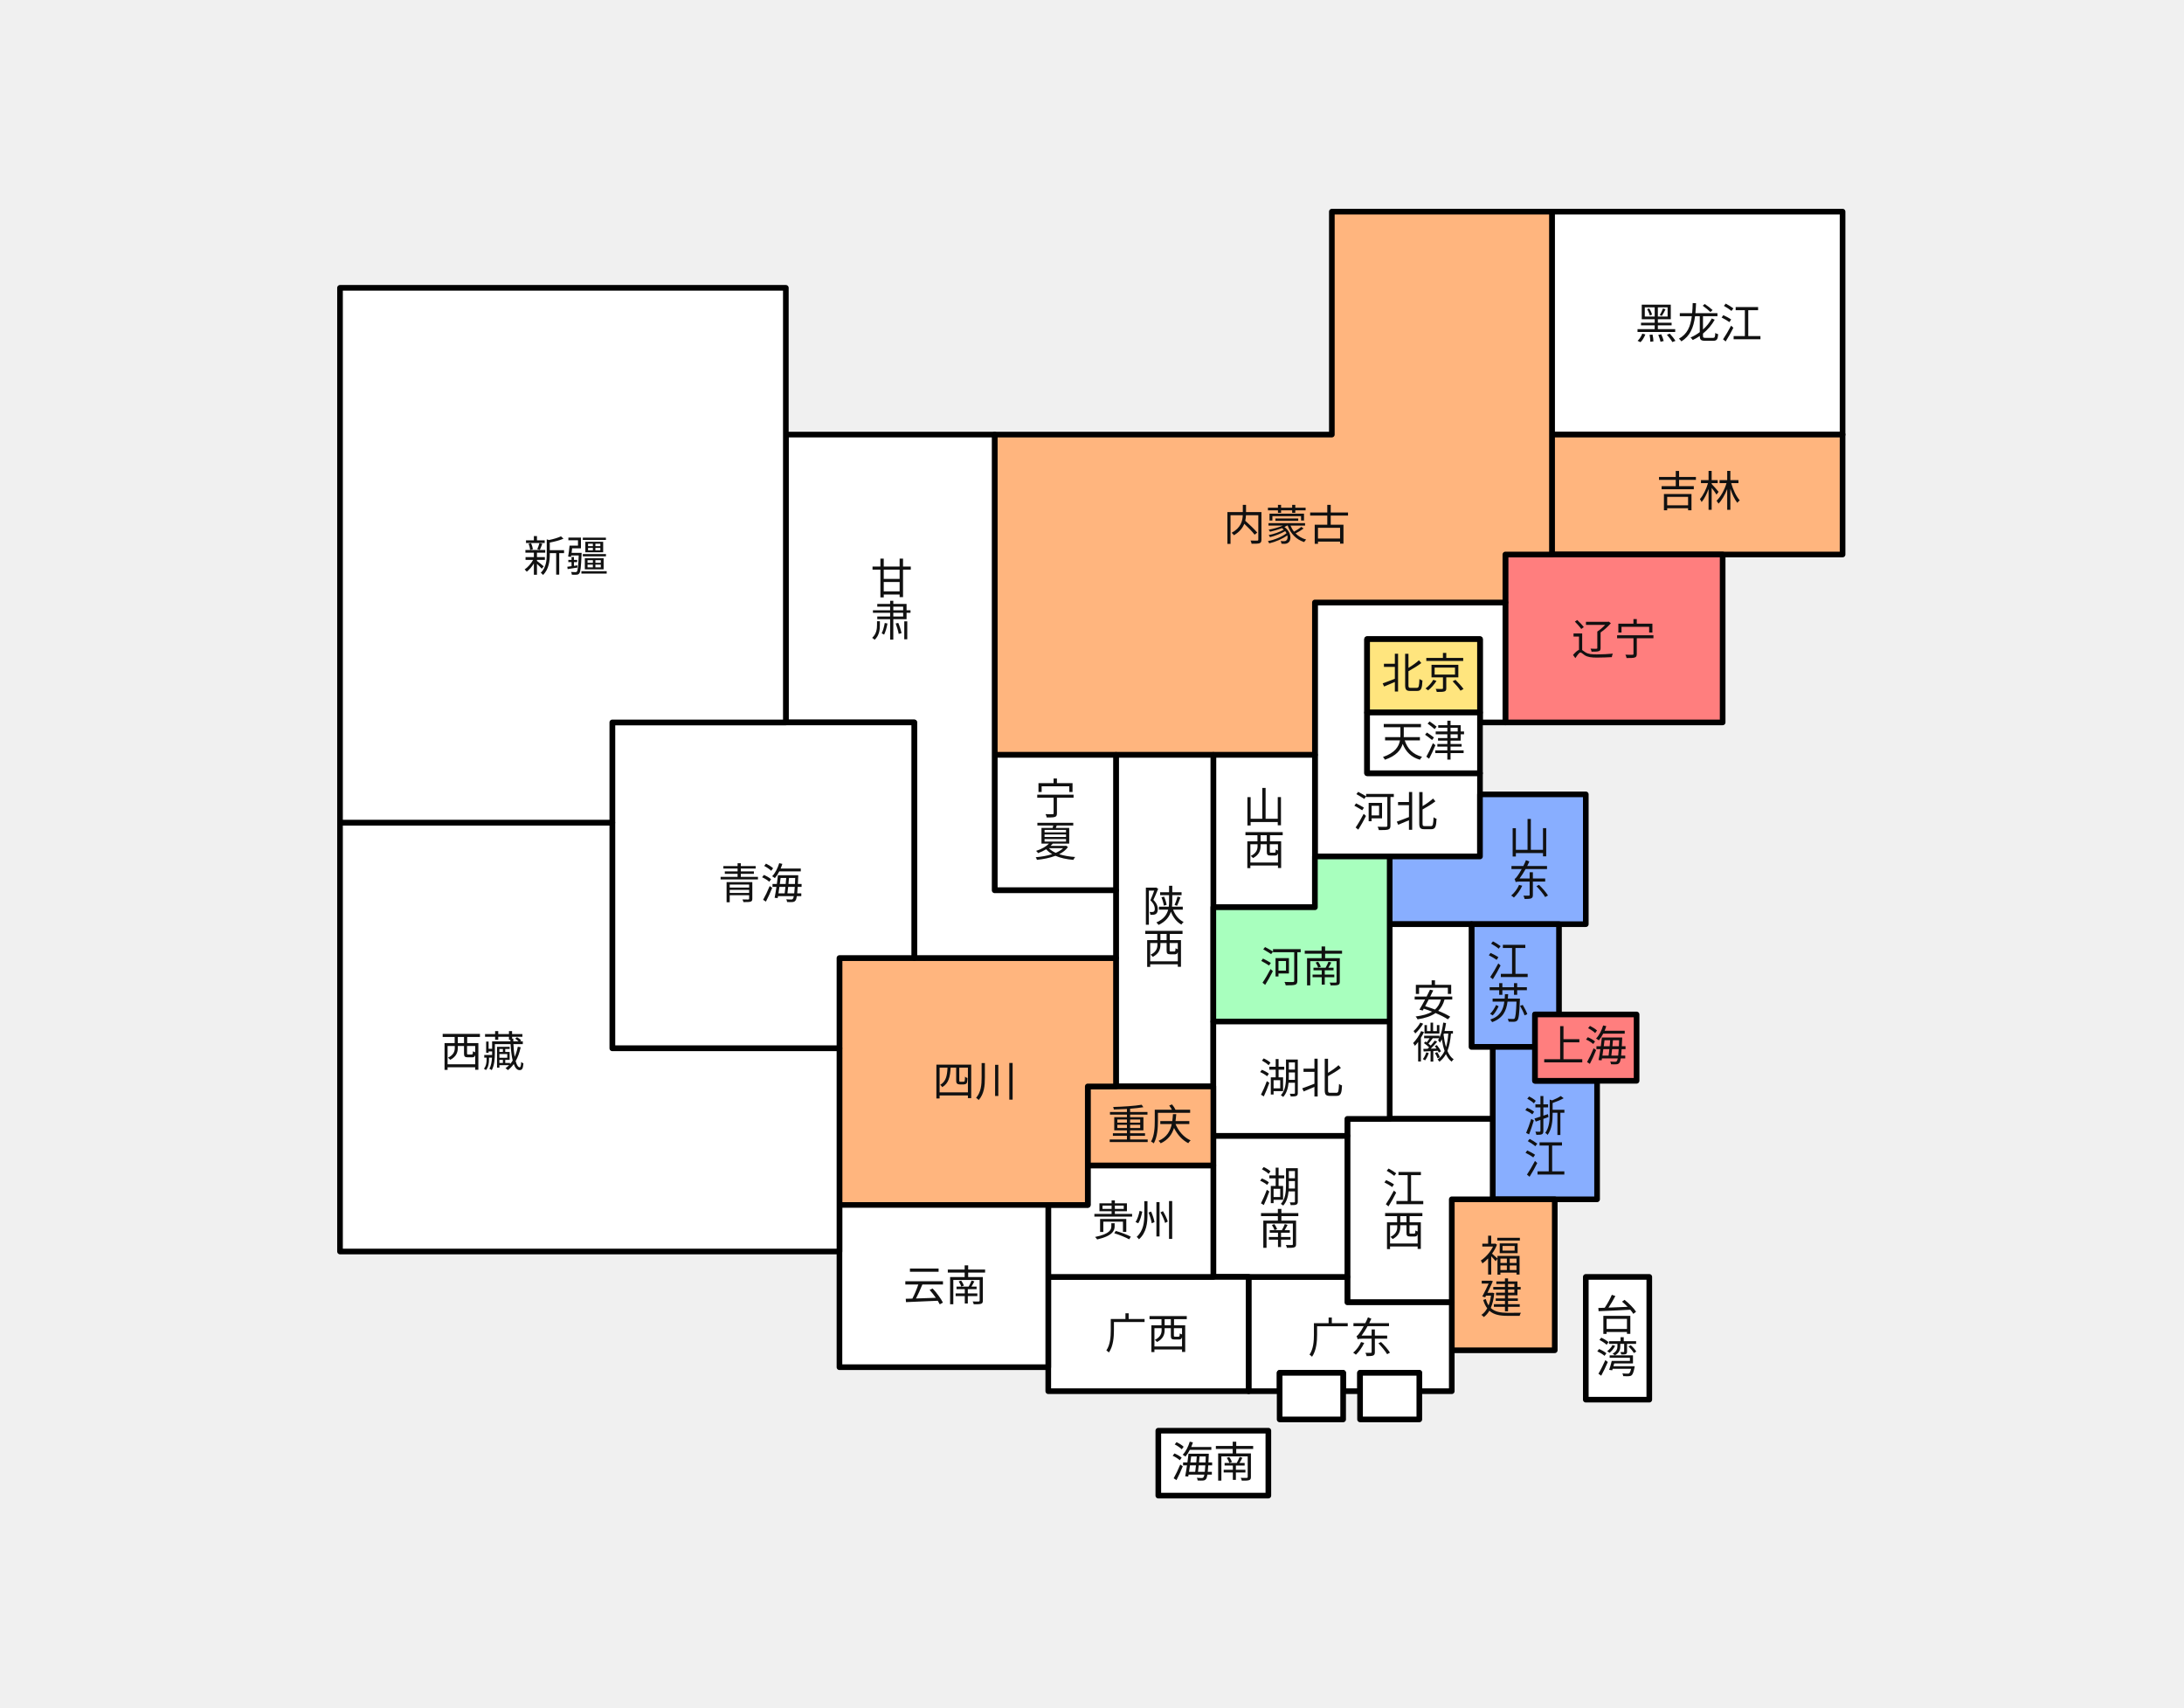
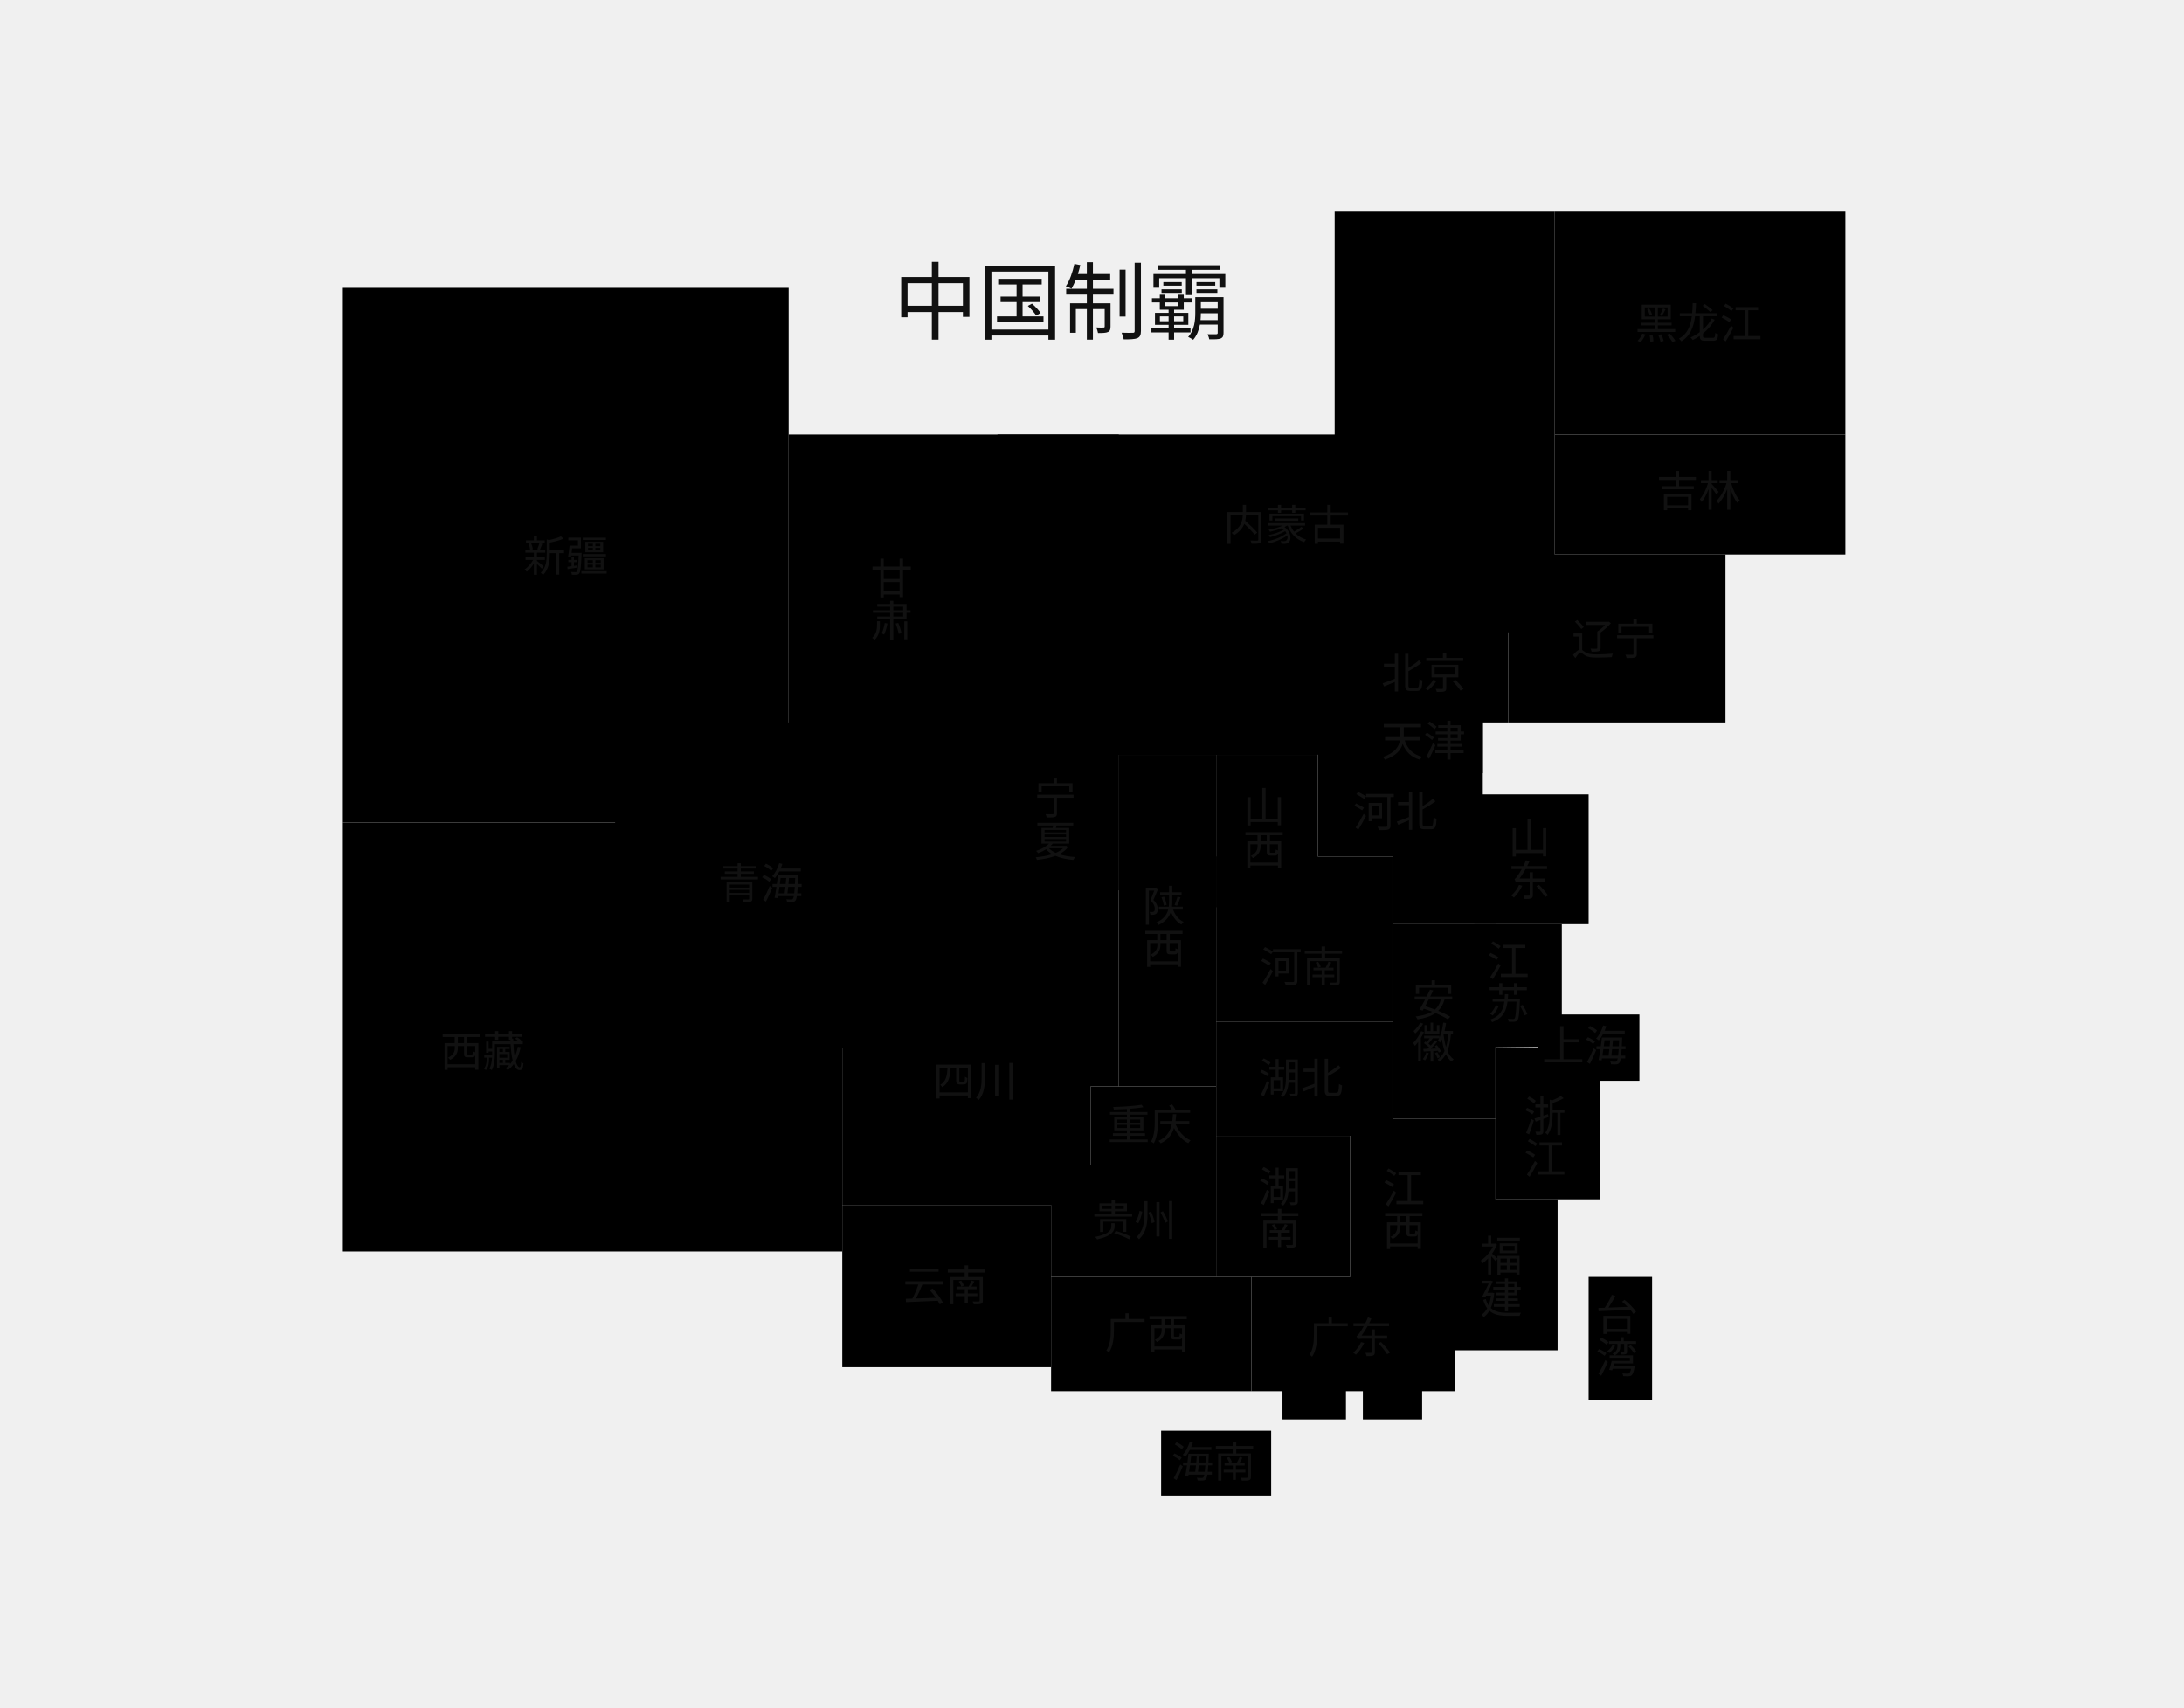
<svg xmlns="http://www.w3.org/2000/svg" version="1.1" id="图层_1" x="0px" y="0px" width="1548px" height="1210px" viewBox="0 0 1548 1210" style="enable-background:new 0 0 1548 1210;" xml:space="preserve">
  <style type="text/css">
	
		.st0{fill-rule:evenodd;clip-rule:evenodd;fill:#FFFFFF;stroke:#000000;stroke-width:4;stroke-linecap:round;stroke-linejoin:round;}
	
		.st1{fill-rule:evenodd;clip-rule:evenodd;fill:#FFB57E;stroke:#000000;stroke-width:4;stroke-linecap:round;stroke-linejoin:round;}
	
		.st2{fill-rule:evenodd;clip-rule:evenodd;fill:#FF7E7E;stroke:#000000;stroke-width:4;stroke-linecap:round;stroke-linejoin:round;}
	
		.st3{fill-rule:evenodd;clip-rule:evenodd;fill:#FFE57E;stroke:#000000;stroke-width:4;stroke-linecap:round;stroke-linejoin:round;}
	
		.st4{fill-rule:evenodd;clip-rule:evenodd;fill:#88AEFF;stroke:#000000;stroke-width:4;stroke-linecap:round;stroke-linejoin:round;}
	
		.st5{fill-rule:evenodd;clip-rule:evenodd;fill:#A8FFBE;stroke:#000000;stroke-width:4;stroke-linecap:round;stroke-linejoin:round;}
	.st6{fill:#111111;}
	.st7{font-family:'Tensentype-JiaLiDaYuanJF';}
	.st8{font-size:30px;}
+ 	.st9{font-size:60px;}
</style>
  <g id="地区">
-     <polygon id="黑龙江" class="st0" points="1306,150 1306,308 1100,308 1100,150  " />
-     <polygon id="吉林" class="st1" points="1100,308 1100,393 1306,393 1306,308  " />
-     <polygon id="辽宁" class="st2" points="1067,393 1067,512 1221,512 1221,393  " />
-     <path id="河北" class="st0" d="M1067,427H932v180h117c0-59,0-59,0-59s0,0-80,0v-95h80v59h18V427z" />
-     <rect id="北京" x="969" y="453" class="st3" width="80" height="52" />
-     <polygon id="天津" class="st0" points="969,505 1049,505 1049,548 969,548  " />
-     <polygon id="内蒙古" class="st1" points="1100,150 944,150 944,308 705,308 705,535 932,535 932,427 1067,427 1067,393    1100,393  " />
-     <polygon id="山西" class="st0" points="860,535 860,643 932,643 932,535  " />
-     <polygon id="山东" class="st4" points="1049,607 985,607 985,655 1124,655 1124,563 1049,563  " />
-     <polygon id="江苏" class="st4" points="1105,655 1105,719 1088,719 1088,742 1043,742 1043,655  " />
-     <polygon id="浙江" class="st4" points="1058,742 1088,742 1088,766 1132,766 1132,850 1058,850  " />
-     <polygon id="福建" class="st1" points="1029,850 1029,957 1102,957 1102,850  " />
-     <rect id="上海" x="1088" y="719" class="st2" width="72" height="47" />
-     <polygon id="安徽" class="st0" points="1058,742 1043,742 1043,655 985,655 985,793 1058,793  " />
-     <polygon id="江西" class="st0" points="1029,850 1058,850 1058,793 955,793 955,923 1029,923  " />
-     <polygon id="广东" class="st0" points="1029,923 955,923 955,905 885,905 885,986 907,986 907,973 952,973 952,986 964,986    964,973 1006,973 1006,986 1029,986  " />
-     <polygon id="陕西" class="st0" points="791,770 860,770 860,535 791,535  " />
-     <polygon id="河南" class="st5" points="985,607 932,607 932,643 860,643 860,724 985,724  " />
-     <polygon id="湖南" class="st0" points="860,805 955,805 955,905 860,905  " />
-     <polygon id="湖北" class="st0" points="955,793 985,793 985,724 860,724 860,805 955,805  " />
-     <polygon id="广西" class="st0" points="885,905 743,905 743,986 885,986  " />
-     <rect id="香港" x="964" y="973" class="st0" width="42" height="33" />
-     <rect id="澳门" x="907" y="973" class="st0" width="45" height="33" />
-     <polygon id="贵州" class="st0" points="860,826 771,826 771,854 743,854 743,905 860,905  " />
-     <rect id="重庆" x="771" y="770" class="st1" width="89" height="56" />
-     <polygon id="四川" class="st1" points="771,854 771,770 791,770 791,679 595,679 595,854  " />
-     <polygon id="云南" class="st0" points="743,854 595,854 595,969 743,969  " />
-     <polygon id="宁夏" class="st0" points="791,535 705,535 705,631 791,631  " />
-     <polygon id="甘肃" class="st0" points="705,631 791,631 791,679 648,679 648,512 557,512 557,308 705,308  " />
-     <polygon id="青海" class="st0" points="595,679 648,679 648,512 434,512 434,743 595,743  " />
-     <polygon id="西藏" class="st0" points="595,887 241,887 241,583 434,583 434,743 595,743  " />
-     <polygon id="新疆" class="st0" points="241,583 241,204 557,204 557,512 434,512 434,583  " />
-     <rect id="台湾" x="1124" y="905" class="st0" width="45" height="87" />
-     <rect id="海南" x="821" y="1014" class="st0" width="78" height="46" />
+     <path id="黑龙江" d="M1308,150 1308,308 1102,308 1102,150z" />
+     <path id="甘肃" d="M793,308 793,679 559,679 559,308z" />
+     <path id="吉林" d="M1102,308 1102,393 1308,393 1308,308z" />
+     <path id="内蒙古" d="M1102,150 946,150 946,308 707,308 707,535 934,535 1102,427z" />
+     <path id="山东" d="M987,563 987,655 1126,655 1126,563z" />
+     <path id="河北" d="M1069,427H934v180h117v-95h18V427z" />
+     <rect id="北京" x="971" y="453" width="80" height="52" />
+     <path id="天津" d="M971,505 1051,505 1051,548 971,548z" />
+     <path id="西藏" d="M597,887 243,887 243,583 597,583z" />
+     <path id="新疆" d="M243,583 243,204 559,204 559,583z" />
+     <path id="河南" d="M987,607 862,607 862,724 987,724z" />
+     <path id="安徽" d="M1060,655 987,655 987,793 1060,793z" />
+     <path id="山西" d="M862,535 862,643 934,643 934,535z" />
+     <path id="湖北" d="M987,805 987,724 862,724 862,805z" />
+     <path id="青海" d="M650,743 650,512 436,512 436,743z" />
+     <path id="辽宁" d="M1069,393 1069,512 1223,512 1223,393z" />
+     <path id="广东" d="M1031,905 887,905 887,986 1031,986z" />
+     <path id="江苏" d="M1107,655 1107,742 1045,742 1045,655z" />
+     <path id="江西" d="M1060,923 1060,793 957,793 957,923z" />
+     <path id="浙江" d="M1060,742 1134,743 1134,850 1060,850z" />
+     <path id="福建" d="M1031,850 1031,957 1104,957 1104,850z" />
+     <rect id="上海" x="1090" y="719" width="72" height="47" />
+     <path id="陕西" d="M793,770 862,770 862,535 793,535z" />
+     <path id="湖南" d="M862,805 957,805 957,905 862,905z" />
+     <path id="广西" d="M887,905 745,905 745,986 887,986z" />
+     <rect id="香港" x="966" y="973" width="42" height="33" />
+     <rect id="澳门" x="909" y="973" width="45" height="33" />
+     <path id="贵州" d="M862,826 745,826 745,905 862,905z" />
+     <rect id="重庆" x="773" y="770" width="89" height="56" />
+     <path id="四川" d="M773,854 773,770 793,770 793,679 597,679 597,854z" />
+     <path id="云南" d="M745,854 597,854 597,969 745,969z" />
+     <path id="宁夏" d="M793,535 707,535 707,631 793,631z" />
+     <rect id="台湾" x="1126" y="905" width="45" height="87" />
+     <rect id="海南" x="823" y="1014" width="78" height="46" />
  </g>
  <g id="地名">
    <text transform="matrix(1 0 0 1 867 383)" class="st6 st7 st8">内蒙古</text>
    <text transform="matrix(1 0 0 1 1159 240)" class="st6 st7 st8">黑龙江</text>
    <text transform="matrix(1 0 0 1 1174 359)" class="st6 st7 st8">吉林</text>
    <text transform="matrix(1 0 0 1 1114 464)" class="st6 st7 st8">辽宁</text>
    <text transform="matrix(1 0 0 1 979 488)" class="st6 st7 st8">北京</text>
    <text transform="matrix(1 0 0 1 979 536)" class="st6 st7 st8">天津</text>
    <text transform="matrix(1 0 0 1 959 586)" class="st6 st7 st8">河北</text>
    <text transform="matrix(1 0 0 1 1069 605)" class="st6 st7 st8">山</text>
    <text transform="matrix(1 0 0 1 1069 635)" class="st6 st7 st8">东</text>
    <text transform="matrix(1 0 0 1 893 696)" class="st6 st7 st8">河南</text>
    <text transform="matrix(1 0 0 1 892 775)" class="st6 st7 st8">湖北</text>
    <text transform="matrix(1 0 0 1 892 852)" class="st6 st7 st8">湖</text>
    <text transform="matrix(1 0 0 1 892 882)" class="st6 st7 st8">南</text>
    <text transform="matrix(1 0 0 1 1054 692)" class="st6 st7 st8">江</text>
    <text transform="matrix(1 0 0 1 1054 722)" class="st6 st7 st8">苏</text>
    <text transform="matrix(1 0 0 1 1093 752)" class="st6 st7 st8">上海</text>
    <text transform="matrix(1 0 0 1 1080 802)" class="st6 st7 st8">浙</text>
    <text transform="matrix(1 0 0 1 1080 832)" class="st6 st7 st8">江</text>
    <text transform="matrix(1 0 0 1 1049 901)" class="st6 st7 st8">福</text>
    <text transform="matrix(1 0 0 1 1049 931)" class="st6 st7 st8">建</text>
    <text transform="matrix(1 0 0 1 1131 943)" class="st6 st7 st8">台</text>
    <text transform="matrix(1 0 0 1 1131 973)" class="st6 st7 st8">湾</text>
    <text transform="matrix(1 0 0 1 830 1047)" class="st6 st7 st8">海南</text>
    <text transform="matrix(1 0 0 1 927 959)" class="st6 st7 st8">广东</text>
    <text transform="matrix(1 0 0 1 980 853)" class="st6 st7 st8">江</text>
    <text transform="matrix(1 0 0 1 980 883)" class="st6 st7 st8">西</text>
    <text transform="matrix(1 0 0 1 1001 720)" class="st6 st7 st8">安</text>
    <text transform="matrix(1 0 0 1 1001 750)" class="st6 st7 st8">徽</text>
    <text transform="matrix(1 0 0 1 881 583)" class="st6 st7 st8">山</text>
    <text transform="matrix(1 0 0 1 881 613)" class="st6 st7 st8">西</text>
    <text transform="matrix(1 0 0 1 810 653)" class="st6 st7 st8">陕</text>
    <text transform="matrix(1 0 0 1 810 683)" class="st6 st7 st8">西</text>
    <text transform="matrix(1 0 0 1 733 577)" class="st6 st7 st8">宁</text>
    <text transform="matrix(1 0 0 1 733 607)" class="st6 st7 st8">夏</text>
    <text transform="matrix(1 0 0 1 617 421)" class="st6 st7 st8">甘</text>
    <text transform="matrix(1 0 0 1 617 451)" class="st6 st7 st8">肃</text>
    <text transform="matrix(1 0 0 1 509 637)" class="st6 st7 st8">青海</text>
    <text transform="matrix(1 0 0 1 661 777)" class="st6 st7 st8">四川</text>
    <text transform="matrix(1 0 0 1 640 922)" class="st6 st7 st8">云南</text>
    <text transform="matrix(1 0 0 1 783 956)" class="st6 st7 st8">广西</text>
    <text transform="matrix(1 0 0 1 774 876)" class="st6 st7 st8">贵州</text>
    <text transform="matrix(1 0 0 1 785 808)" class="st6 st7 st8">重庆</text>
    <text transform="matrix(1 0 0 1 312 756)" class="st6 st7 st8">西藏</text>
    <text transform="matrix(1 0 0 1 371 405)" class="st6 st7 st8">新疆</text>
  </g>
+   <text transform="matrix(1 0 0 1 632.9963 236.0002)" class="st6 st7 st9">中国制霸</text>
</svg>
